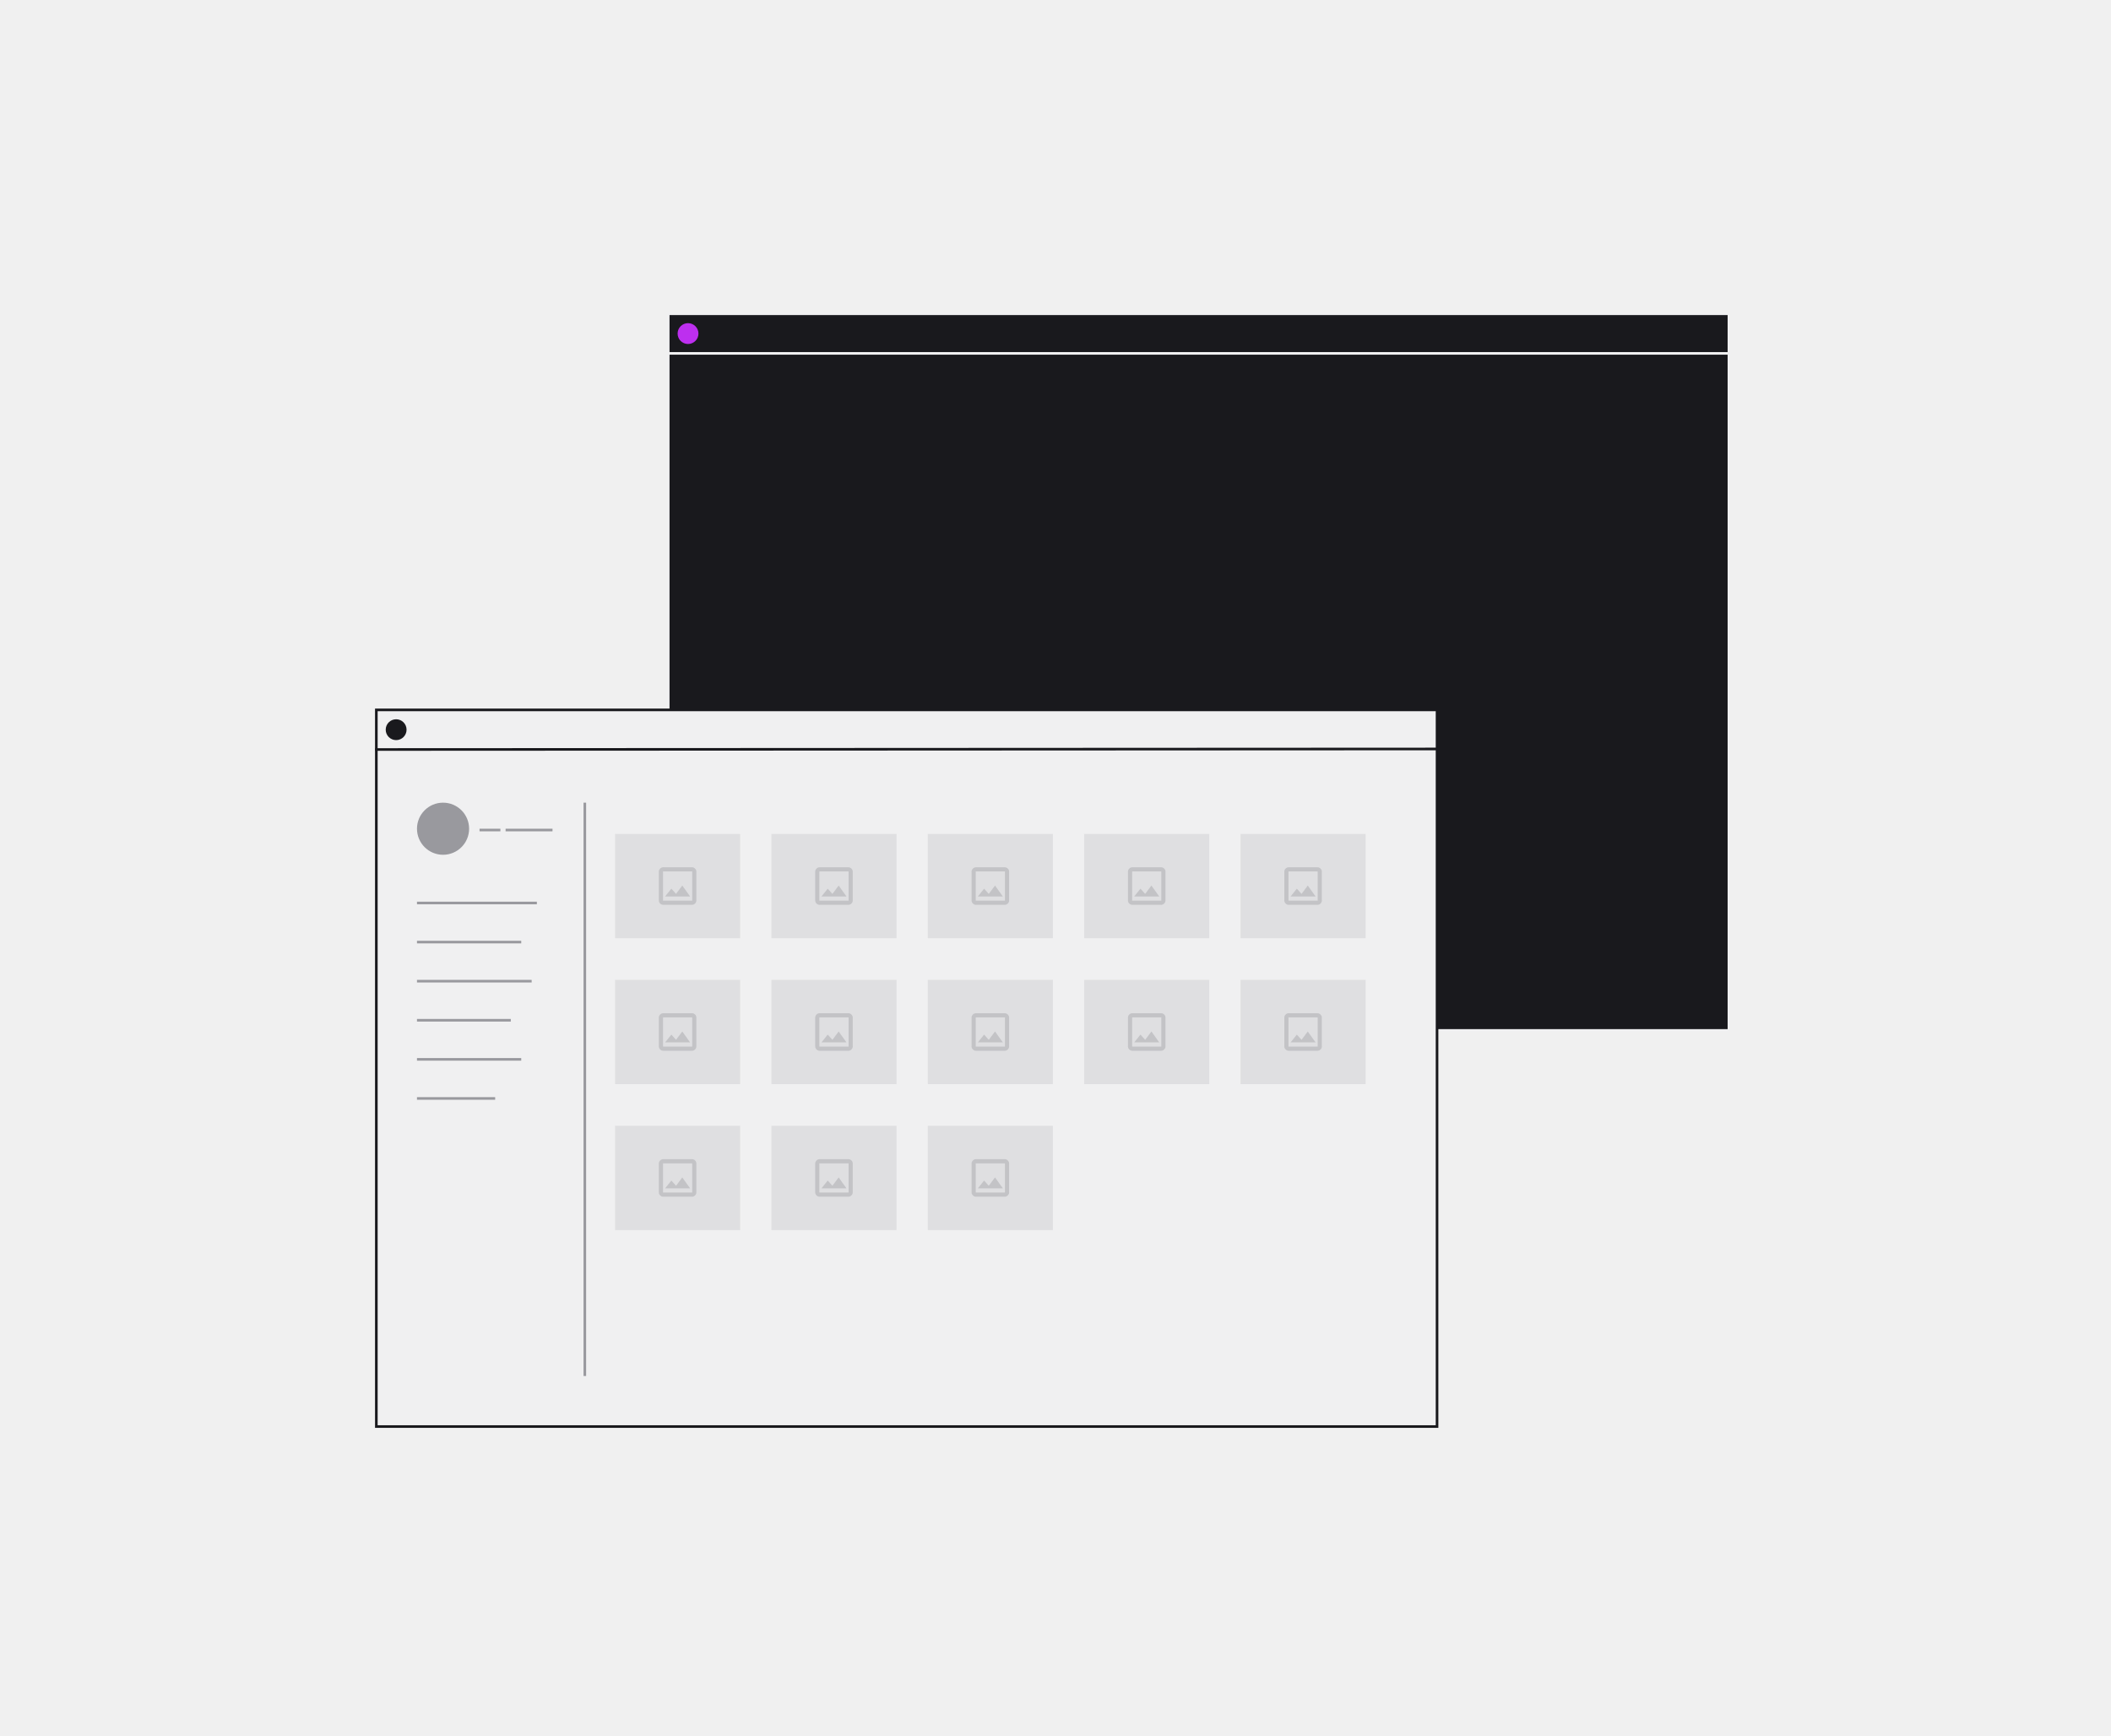
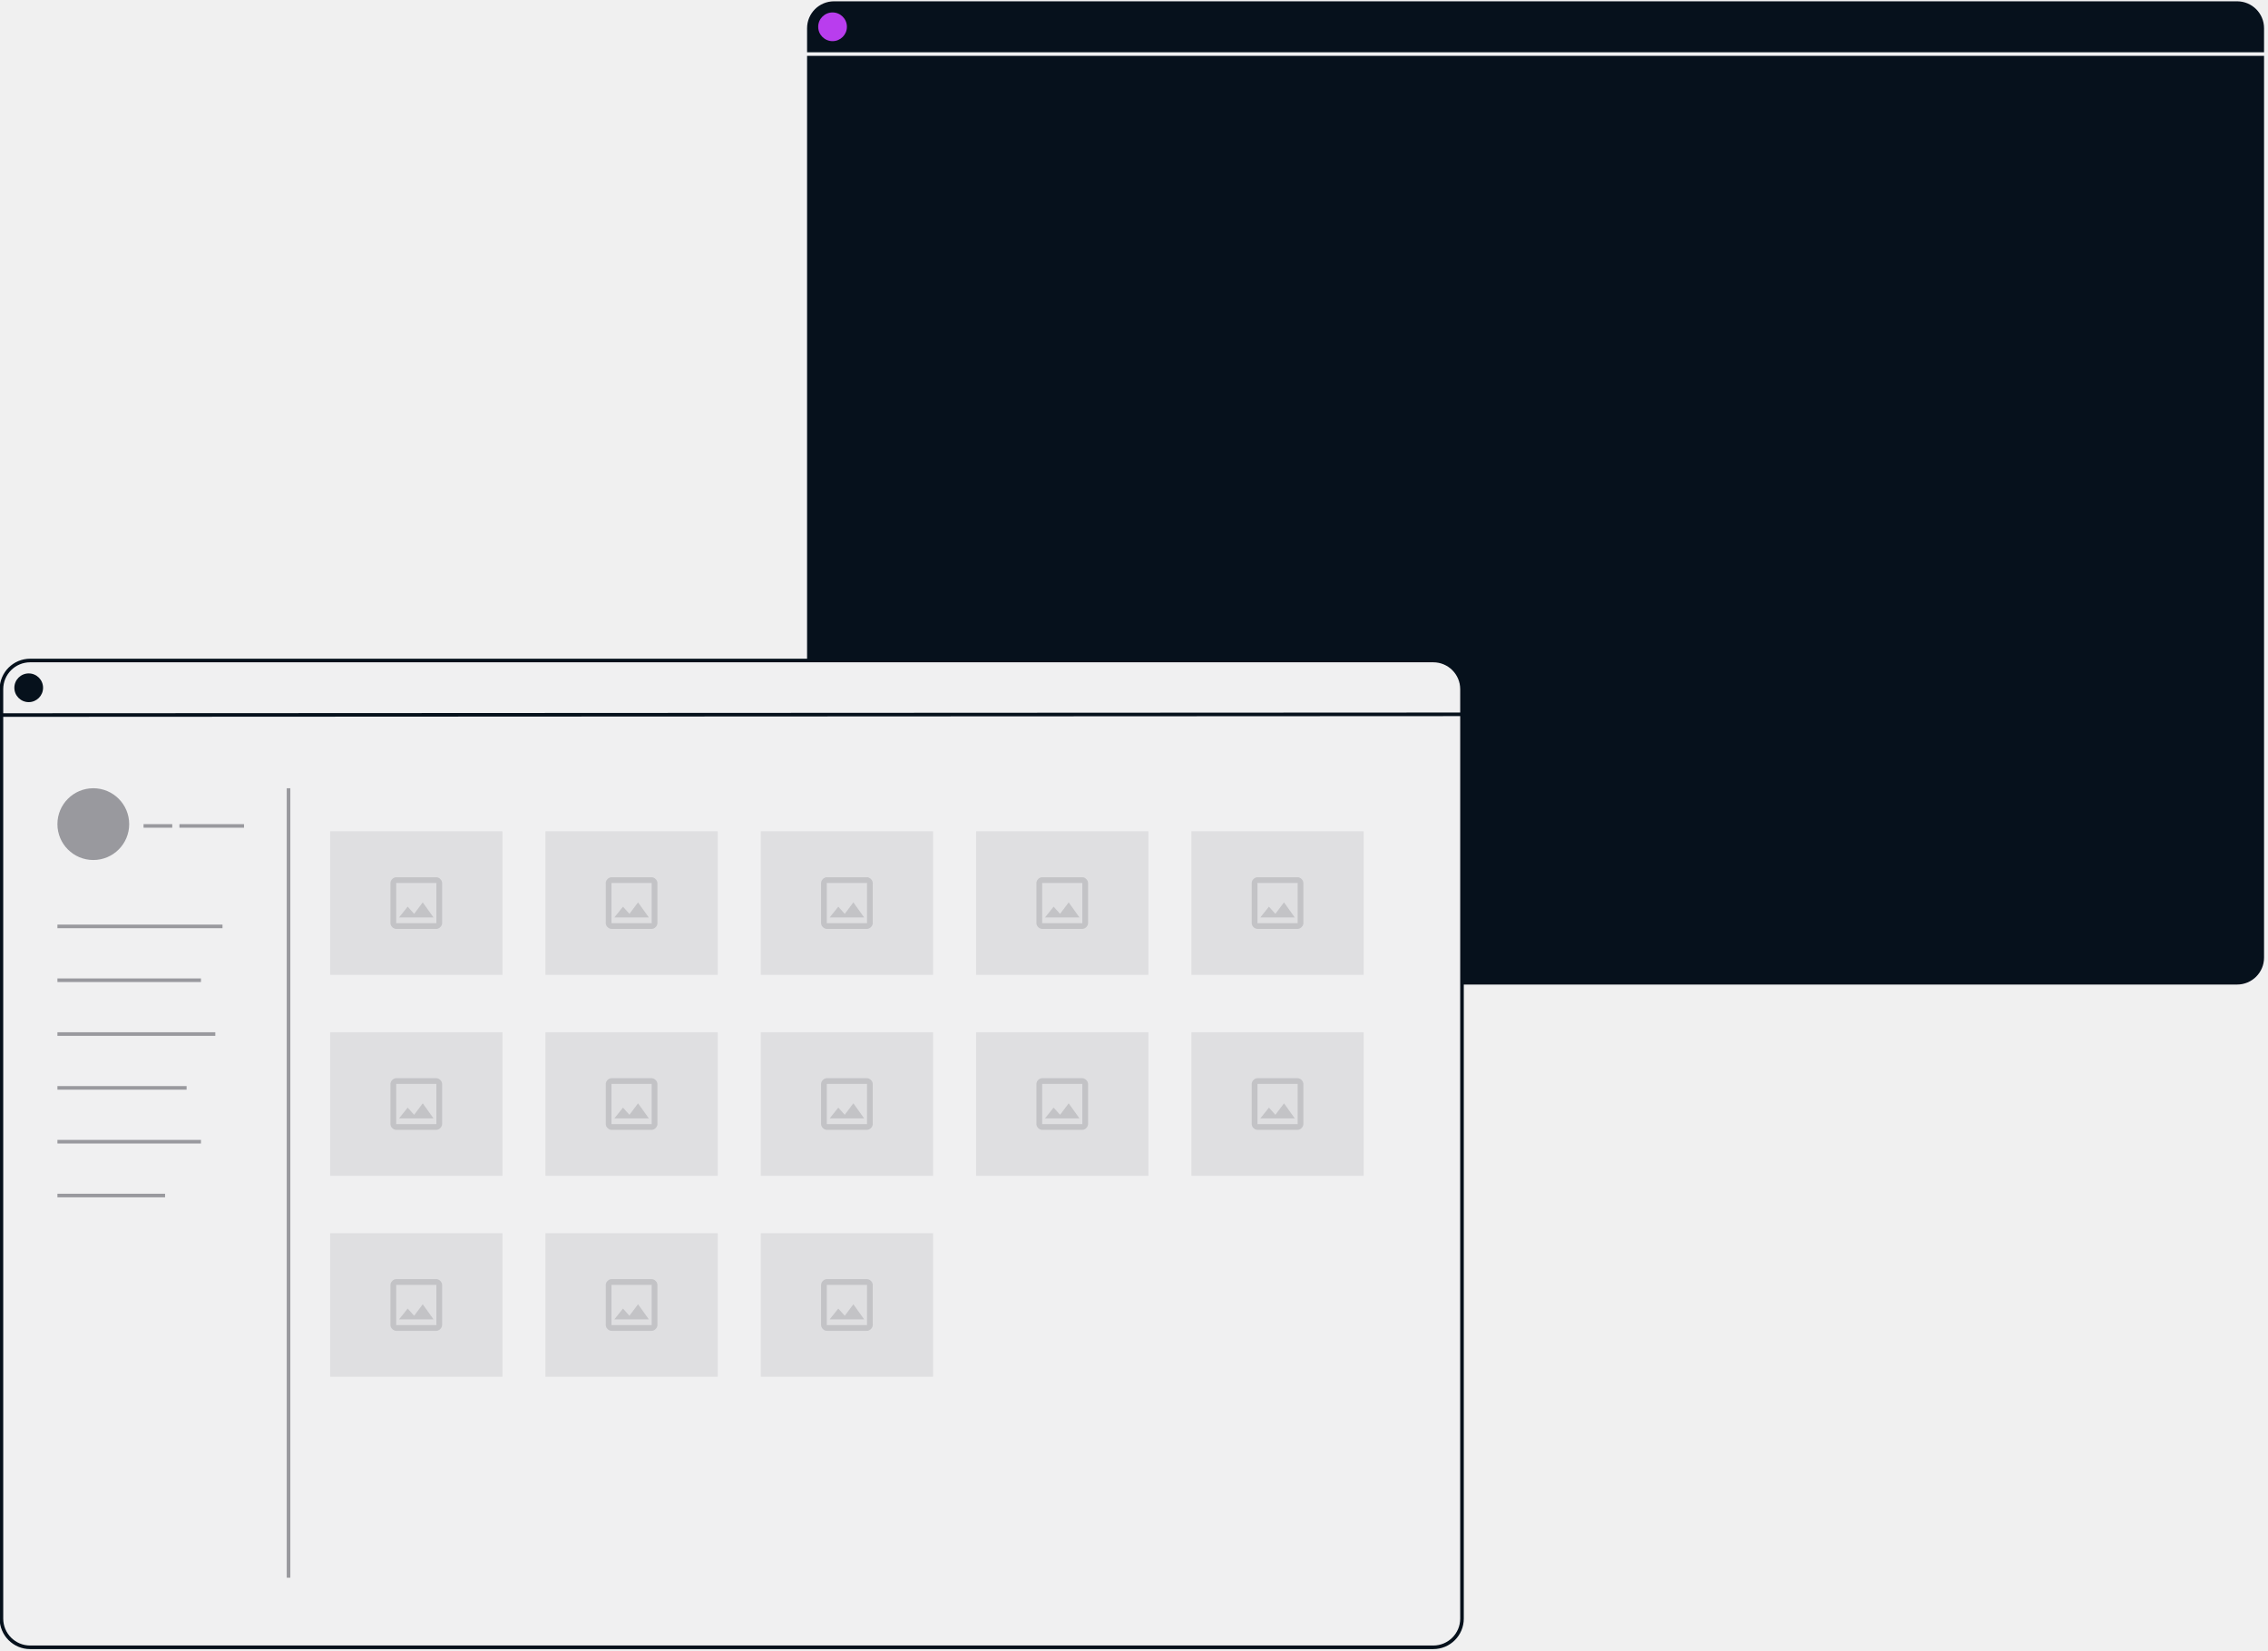
- <svg xmlns="http://www.w3.org/2000/svg" viewBox="0 0 405 333" fill="none">
+ <svg xmlns="http://www.w3.org/2000/svg" viewBox="0 0 948 690" fill="none">
  <style>
@keyframes a0_t { 0% { transform: translate(132px,76.3px); } 22.5% { transform: translate(132px,76.3px); animation-timing-function: cubic-bezier(.6,0,.4,1); } 25% { transform: translate(132px,81.8px); animation-timing-function: cubic-bezier(.6,0,.4,1); } 27.5% { transform: translate(132px,87.3px); animation-timing-function: cubic-bezier(.6,0,.4,1); } 30% { transform: translate(132px,92.8px); animation-timing-function: cubic-bezier(.6,0,.4,1); } 32.5% { transform: translate(132px,98.3px); } 51% { transform: translate(132px,98.3px); } 52% { transform: translate(132px,76.3px); animation-timing-function: cubic-bezier(.6,0,.4,1); } 64.5% { transform: translate(132px,76.3px); animation-timing-function: cubic-bezier(.6,0,.4,1); } 67% { transform: translate(132px,81.8px); animation-timing-function: cubic-bezier(.6,0,.4,1); } 69.5% { transform: translate(132px,87.3px); animation-timing-function: cubic-bezier(.6,0,.4,1); } 72% { transform: translate(132px,92.8px); } 100% { transform: translate(132px,92.8px); } }
@keyframes a0_o { 0% { opacity: 0; } 20% { opacity: 0; animation-timing-function: cubic-bezier(.4,0,1,1); } 22.5% { opacity: .5; } 32.5% { opacity: .5; } 35% { opacity: 1; } 50% { opacity: 1; } 51% { opacity: 0; } 62% { opacity: 0; animation-timing-function: cubic-bezier(.4,0,1,1); } 64.5% { opacity: .5; } 72% { opacity: .5; } 74.5% { opacity: 1; } 89.5% { opacity: 1; } 90.5% { opacity: 0; } 100% { opacity: 0; } }
- @keyframes a0_f { 0% { fill: #BD2FEF; } 32.5% { fill: #BD2FEF; animation-timing-function: cubic-bezier(0,0,.6,1); } 35% { fill: #43a047; } 51% { fill: #43a047; } 52% { fill: #BD2FEF; } 72% { fill: #BD2FEF; } 74.5% { fill: #f44336; } 100% { fill: #f44336; } }
+ @keyframes a0_f { 0% { fill: #b93dee; } 32.5% { fill: #b93dee; animation-timing-function: cubic-bezier(0,0,.6,1); } 35% { fill: #43a047; } 51% { fill: #43a047; } 52% { fill: #b93dee; } 72% { fill: #b93dee; } 74.5% { fill: #f44336; } 100% { fill: #f44336; } }
@keyframes a1_o { 0% { opacity: 1; } 97.5% { opacity: 1; } 100% { opacity: 0; } }
@keyframes a2_t { 0% { transform: translate(-148px,-78px); } 7% { transform: translate(-148px,-78px); animation-timing-function: cubic-bezier(.4,0,1,1); } 8% { transform: translate(-138px,-78px); } 100% { transform: translate(-138px,-78px); } }
@keyframes a2_o { 0% { opacity: 0; } 7.5% { opacity: 0; } 8% { opacity: 1; } 100% { opacity: 1; } }
@keyframes a3_t { 0% { transform: translate(-148px,-78px); } 6.5% { transform: translate(-148px,-78px); animation-timing-function: cubic-bezier(.4,0,1,1); } 7.5% { transform: translate(-138px,-78px); } 100% { transform: translate(-138px,-78px); } }
@keyframes a3_o { 0% { opacity: 0; } 7% { opacity: 0; } 7.5% { opacity: 1; } 100% { opacity: 1; } }
@keyframes a4_t { 0% { transform: translate(-148px,-78px); } 6% { transform: translate(-148px,-78px); animation-timing-function: cubic-bezier(.4,0,1,1); } 7% { transform: translate(-138px,-78px); } 100% { transform: translate(-138px,-78px); } }
@keyframes a4_o { 0% { opacity: 0; } 6.5% { opacity: 0; } 7% { opacity: 1; } 100% { opacity: 1; } }
@keyframes a5_t { 0% { transform: translate(-148px,-78px); } 5.5% { transform: translate(-148px,-78px); animation-timing-function: cubic-bezier(.4,0,1,1); } 6.5% { transform: translate(-138px,-78px); } 100% { transform: translate(-138px,-78px); } }
@keyframes a5_o { 0% { opacity: 0; } 6% { opacity: 0; } 6.5% { opacity: 1; } 100% { opacity: 1; } }
@keyframes a6_t { 0% { transform: translate(-148px,-78px); } 5% { transform: translate(-148px,-78px); animation-timing-function: cubic-bezier(.4,0,1,1); } 6% { transform: translate(-138px,-78px); } 100% { transform: translate(-138px,-78px); } }
@keyframes a6_o { 0% { opacity: 0; } 5.5% { opacity: 0; } 6% { opacity: 1; } 100% { opacity: 1; } }
@keyframes a7_t { 0% { transform: translate(-148px,-78px); } 4.5% { transform: translate(-148px,-78px); animation-timing-function: cubic-bezier(.4,0,1,1); } 5.5% { transform: translate(-138px,-78px); } 100% { transform: translate(-138px,-78px); } }
@keyframes a7_o { 0% { opacity: 0; } 5% { opacity: 0; } 5.5% { opacity: 1; } 100% { opacity: 1; } }
@keyframes a8_t { 0% { transform: translate(-148px,-78px); } 4% { transform: translate(-148px,-78px); animation-timing-function: cubic-bezier(.4,0,1,1); } 5% { transform: translate(-138px,-78px); } 100% { transform: translate(-138px,-78px); } }
@keyframes a8_o { 0% { opacity: 0; } 4.5% { opacity: 0; } 5% { opacity: 1; } 100% { opacity: 1; } }
@keyframes a9_t { 0% { transform: translate(147px,89px); } 3.5% { transform: translate(147px,89px); animation-timing-function: cubic-bezier(.4,0,1,1); } 4.5% { transform: translate(157px,89px); } 100% { transform: translate(157px,89px); } }
@keyframes a9_o { 0% { opacity: 0; } 4% { opacity: 0; } 4.5% { opacity: 1; } 100% { opacity: 1; } }
@keyframes a10_t { 0% { transform: translate(-148px,-78px); } 3% { transform: translate(-148px,-78px); animation-timing-function: cubic-bezier(.4,0,1,1); } 4% { transform: translate(-138px,-78px); } 100% { transform: translate(-138px,-78px); } }
@keyframes a10_o { 0% { opacity: 0; } 3.5% { opacity: 0; } 4% { opacity: 1; } 100% { opacity: 1; } }
@keyframes a11_t { 0% { transform: translate(-148px,-78px); } 2.5% { transform: translate(-148px,-78px); animation-timing-function: cubic-bezier(.4,0,1,1); } 3.5% { transform: translate(-138px,-78px); } 100% { transform: translate(-138px,-78px); } }
@keyframes a11_o { 0% { opacity: 0; } 3% { opacity: 0; } 3.5% { opacity: 1; } 100% { opacity: 1; } }
@keyframes a12_t { 0% { transform: translate(-10px,0px); } 10% { transform: translate(-10px,0px); animation-timing-function: cubic-bezier(.4,0,1,1); } 11% { transform: translate(0px,0px); } 35% { transform: translate(0px,0px); animation-timing-function: cubic-bezier(.4,0,1,1); } 36% { transform: translate(29.8px,0px); } 50% { transform: translate(29.8px,0px); animation-timing-function: cubic-bezier(0,0,.6,1); } 51% { transform: translate(0px,0px); } 100% { transform: translate(0px,0px); } }
@keyframes a12_o { 0% { opacity: 0; } 10.5% { opacity: 0; } 11% { opacity: 1; } 97.5% { opacity: 1; } 100% { opacity: 0; } }
- @keyframes a13_f { 0% { fill: #f0f0f1; } 18% { fill: #f0f0f1; animation-timing-function: cubic-bezier(.4,0,1,1); } 19% { fill: #BD2FEF; animation-timing-function: cubic-bezier(0,0,.6,1); } 32.5% { fill: #BD2FEF; animation-timing-function: cubic-bezier(0,0,.6,1); } 35% { fill: #f0f0f1; animation-timing-function: cubic-bezier(.4,0,1,1); } 60% { fill: #f0f0f1; animation-timing-function: cubic-bezier(.4,0,1,1); } 61% { fill: #BD2FEF; animation-timing-function: cubic-bezier(0,0,.6,1); } 72% { fill: #BD2FEF; animation-timing-function: cubic-bezier(0,0,.6,1); } 74.5% { fill: #f0f0f1; } 100% { fill: #f0f0f1; } }
- @keyframes a14_f { 0% { fill: #BD2FEF; } 18% { fill: #BD2FEF; animation-timing-function: cubic-bezier(.4,0,1,1); } 19% { fill: #fff; animation-timing-function: cubic-bezier(0,0,.6,1); } 32.5% { fill: #fff; animation-timing-function: cubic-bezier(0,0,.6,1); } 35% { fill: #BD2FEF; animation-timing-function: cubic-bezier(.4,0,1,1); } 60% { fill: #BD2FEF; animation-timing-function: cubic-bezier(.4,0,1,1); } 61% { fill: #fff; animation-timing-function: cubic-bezier(0,0,.6,1); } 72% { fill: #fff; animation-timing-function: cubic-bezier(0,0,.6,1); } 74.5% { fill: #BD2FEF; } 100% { fill: #BD2FEF; } }
+ @keyframes a13_f { 0% { fill: #f0f0f1; } 18% { fill: #f0f0f1; animation-timing-function: cubic-bezier(.4,0,1,1); } 19% { fill: #b93dee; animation-timing-function: cubic-bezier(0,0,.6,1); } 32.5% { fill: #b93dee; animation-timing-function: cubic-bezier(0,0,.6,1); } 35% { fill: #f0f0f1; animation-timing-function: cubic-bezier(.4,0,1,1); } 60% { fill: #f0f0f1; animation-timing-function: cubic-bezier(.4,0,1,1); } 61% { fill: #b93dee; animation-timing-function: cubic-bezier(0,0,.6,1); } 72% { fill: #b93dee; animation-timing-function: cubic-bezier(0,0,.6,1); } 74.5% { fill: #f0f0f1; } 100% { fill: #f0f0f1; } }
+ @keyframes a14_f { 0% { fill: #b93dee; } 18% { fill: #b93dee; animation-timing-function: cubic-bezier(.4,0,1,1); } 19% { fill: #fff; animation-timing-function: cubic-bezier(0,0,.6,1); } 32.5% { fill: #fff; animation-timing-function: cubic-bezier(0,0,.6,1); } 35% { fill: #b93dee; animation-timing-function: cubic-bezier(.4,0,1,1); } 60% { fill: #b93dee; animation-timing-function: cubic-bezier(.4,0,1,1); } 61% { fill: #fff; animation-timing-function: cubic-bezier(0,0,.6,1); } 72% { fill: #fff; animation-timing-function: cubic-bezier(0,0,.6,1); } 74.5% { fill: #b93dee; } 100% { fill: #b93dee; } }
@keyframes a15_t { 0% { transform: translate(0px,10px); } 74.5% { transform: translate(0px,10px); animation-timing-function: cubic-bezier(.4,0,1,1); } 75.5% { transform: translate(0px,0px); } 90% { transform: translate(0px,0px); animation-timing-function: cubic-bezier(0,0,.6,1); } 91% { transform: translate(0px,10px); } 100% { transform: translate(0px,10px); } }
@keyframes a15_o { 0% { opacity: 0; } 75% { opacity: 0; animation-timing-function: cubic-bezier(.4,0,1,1); } 75.5% { opacity: 1; } 90% { opacity: 1; animation-timing-function: cubic-bezier(0,0,.6,1); } 90.5% { opacity: 0; } 100% { opacity: 0; } }
@keyframes a16_t { 0% { transform: translate(-10px,0px); } 35% { transform: translate(-10px,0px); animation-timing-function: cubic-bezier(.4,0,1,1); } 36% { transform: translate(0px,0px); } 49.5% { transform: translate(0px,0px); animation-timing-function: cubic-bezier(0,0,.6,1); } 50.5% { transform: translate(-10px,0px); } 100% { transform: translate(-10px,0px); } }
@keyframes a16_o { 0% { opacity: 0; } 35.5% { opacity: 0; } 36% { opacity: 1; } 49.5% { opacity: 1; } 50% { opacity: 0; } 100% { opacity: 0; } }
@keyframes a17_t { 0% { transform: translate(0px,10px); } 34.5% { transform: translate(0px,10px); animation-timing-function: cubic-bezier(.4,0,1,1); } 35.5% { transform: translate(0px,0px); } 50% { transform: translate(0px,0px); animation-timing-function: cubic-bezier(0,0,.6,1); } 51% { transform: translate(0px,10px); } 100% { transform: translate(0px,10px); } }
@keyframes a17_o { 0% { opacity: 0; } 35% { opacity: 0; animation-timing-function: cubic-bezier(.4,0,1,1); } 35.5% { opacity: 1; } 50% { opacity: 1; animation-timing-function: cubic-bezier(0,0,.6,1); } 50.5% { opacity: 0; } 100% { opacity: 0; } }
</style>
-   <rect x="128.2" y="60.2" width="203.5" height="137.5" fill="#19191d" stroke="#f0f0f1" stroke-width=".5" />
-   <rect width="67" height="4" fill="#BD2FEF" opacity="0" transform="translate(158.6,77.8) translate(-26.6,-1.6)" style="animation: 20s linear infinite both a0_t, 20s linear infinite both a0_o, 20s linear infinite both a0_f;" />
-   <g transform="translate(138,78)" style="animation: 20s linear infinite both a1_o;">
-     <g opacity="0" transform="translate(-148,-78)" style="animation: 20s linear infinite both a2_t, 20s linear infinite both a2_o;">
-       <rect x="138" y="127" width="12" height=".5" fill="#f0f0f1" />
-       <rect x="154" y="127" width="19" height=".5" fill="#BD2FEF" />
+   <g transform="translate(-72,-60.2) scale(3,3)">
+     <g transform="translate(8,-40.2)">
+       <rect x="128.2" y="60.2" width="203.5" height="137.5" fill="#06111c" stroke="#f0f0f1" stroke-width=".5" rx="4" />
+       <rect width="67" height="4" fill="#b93dee" opacity="0" transform="translate(158.6,77.8) translate(-26.6,-1.6)" style="animation: 20s linear infinite both a0_t, 20s linear infinite both a0_o, 20s linear infinite both a0_f;" />
+       <g transform="translate(138,78)" style="animation: 20s linear infinite both a1_o;">
+         <g opacity="0" transform="translate(-148,-78)" style="animation: 20s linear infinite both a2_t, 20s linear infinite both a2_o;">
+           <rect x="138" y="127" width="12" height=".5" fill="#f0f0f1" />
+           <rect x="154" y="127" width="19" height=".5" fill="#b93dee" />
+         </g>
+         <g opacity="0" transform="translate(-148,-78)" style="animation: 20s linear infinite both a3_t, 20s linear infinite both a3_o;">
+           <rect x="149" y="122" width="14" height=".5" fill="#f0f0f1" />
+           <rect x="167" y="122" width="24" height=".5" fill="#f0f0f1" />
+         </g>
+         <g opacity="0" transform="translate(-148,-78)" style="animation: 20s linear infinite both a4_t, 20s linear infinite both a4_o;">
+           <rect x="145" y="116.5" width="24" height=".5" fill="#f0f0f1" />
+           <rect x="173" y="116.5" width="8" height=".5" fill="#f0f0f1" />
+         </g>
+         <g opacity="0" transform="translate(-148,-78)" style="animation: 20s linear infinite both a5_t, 20s linear infinite both a5_o;">
+           <rect x="145" y="111" width="24" height=".5" fill="#f0f0f1" />
+           <rect x="173" y="111" width="16" height=".5" fill="#f0f0f1" />
+         </g>
+         <g opacity="0" transform="translate(-148,-78)" style="animation: 20s linear infinite both a6_t, 20s linear infinite both a6_o;">
+           <rect x="145" y="105.5" width="14" height=".5" fill="#f0f0f1" />
+           <rect x="163" y="105.5" width="8" height=".5" fill="#f0f0f1" />
+           <rect x="175" y="105.5" width="7" height=".5" fill="#f0f0f1" />
+         </g>
+         <g opacity="0" transform="translate(-148,-78)" style="animation: 20s linear infinite both a7_t, 20s linear infinite both a7_o;">
+           <rect x="145" y="100" width="24" height=".5" fill="#f0f0f1" />
+           <rect x="173" y="100" width="16" height=".5" fill="#f0f0f1" />
+         </g>
+         <g opacity="0" transform="translate(-148,-78)" style="animation: 20s linear infinite both a8_t, 20s linear infinite both a8_o;">
+           <rect x="161" y="94.5" width="16" height=".5" fill="#f0f0f1" />
+           <rect x="181" y="94.5" width="4.2" height=".5" fill="#f0f0f1" />
+           <rect x="145" y="94.5" width="12" height=".5" fill="#f0f0f1" />
+         </g>
+         <g transform="translate(-138,-78)">
+           <rect width="11.7" height=".5" fill="#f0f0f1" opacity="0" transform="translate(-10,0) translate(157,89)" style="animation: 20s linear infinite both a9_t, 20s linear infinite both a9_o;" />
+         </g>
+         <g opacity="0" transform="translate(-148,-78)" style="animation: 20s linear infinite both a10_t, 20s linear infinite both a10_o;">
+           <rect x="145" y="83.5" width="8" height=".5" fill="#f0f0f1" />
+           <rect x="157" y="83.5" width="38" height=".5" fill="#f0f0f1" />
+         </g>
+         <g opacity="0" transform="translate(-148,-78)" style="animation: 20s linear infinite both a11_t, 20s linear infinite both a11_o;">
+           <rect x="138" y="78" width="12" height=".5" fill="#b93dee" />
+           <rect x="154" y="78" width="19" height=".5" fill="#f0f0f1" />
+         </g>
+       </g>
+       <g>
+         <path stroke="#f0f0f1" stroke-width=".5" d="M128 67.8h204" />
+         <rect x="130" y="62" width="4" height="4" rx="2" fill="#b93dee" />
+       </g>
    </g>
-     <g opacity="0" transform="translate(-148,-78)" style="animation: 20s linear infinite both a3_t, 20s linear infinite both a3_o;">
-       <rect x="149" y="122" width="14" height=".5" fill="#f0f0f1" />
-       <rect x="167" y="122" width="24" height=".5" fill="#f0f0f1" />
-     </g>
-     <g opacity="0" transform="translate(-148,-78)" style="animation: 20s linear infinite both a4_t, 20s linear infinite both a4_o;">
-       <rect x="145" y="116.5" width="24" height=".5" fill="#f0f0f1" />
-       <rect x="173" y="116.5" width="8" height=".5" fill="#f0f0f1" />
-     </g>
-     <g opacity="0" transform="translate(-148,-78)" style="animation: 20s linear infinite both a5_t, 20s linear infinite both a5_o;">
-       <rect x="145" y="111" width="24" height=".5" fill="#f0f0f1" />
-       <rect x="173" y="111" width="16" height=".5" fill="#f0f0f1" />
-     </g>
-     <g opacity="0" transform="translate(-148,-78)" style="animation: 20s linear infinite both a6_t, 20s linear infinite both a6_o;">
-       <rect x="145" y="105.5" width="14" height=".5" fill="#f0f0f1" />
-       <rect x="163" y="105.5" width="8" height=".5" fill="#f0f0f1" />
-       <rect x="175" y="105.5" width="7" height=".5" fill="#f0f0f1" />
-     </g>
-     <g opacity="0" transform="translate(-148,-78)" style="animation: 20s linear infinite both a7_t, 20s linear infinite both a7_o;">
-       <rect x="145" y="100" width="24" height=".5" fill="#f0f0f1" />
-       <rect x="173" y="100" width="16" height=".5" fill="#f0f0f1" />
-     </g>
-     <g opacity="0" transform="translate(-148,-78)" style="animation: 20s linear infinite both a8_t, 20s linear infinite both a8_o;">
-       <rect x="161" y="94.5" width="16" height=".5" fill="#f0f0f1" />
-       <rect x="181" y="94.5" width="4.2" height=".5" fill="#f0f0f1" />
-       <rect x="145" y="94.5" width="12" height=".5" fill="#f0f0f1" />
-     </g>
-     <g transform="translate(-138,-78)">
-       <rect width="11.7" height=".5" fill="#f0f0f1" opacity="0" transform="translate(-10,0) translate(157,89)" style="animation: 20s linear infinite both a9_t, 20s linear infinite both a9_o;" />
-     </g>
-     <g opacity="0" transform="translate(-148,-78)" style="animation: 20s linear infinite both a10_t, 20s linear infinite both a10_o;">
-       <rect x="145" y="83.5" width="8" height=".5" fill="#f0f0f1" />
-       <rect x="157" y="83.5" width="38" height=".5" fill="#f0f0f1" />
-     </g>
-     <g opacity="0" transform="translate(-148,-78)" style="animation: 20s linear infinite both a11_t, 20s linear infinite both a11_o;">
-       <rect x="138" y="78" width="12" height=".5" fill="#BD2FEF" />
-       <rect x="154" y="78" width="19" height=".5" fill="#f0f0f1" />
-     </g>
-   </g>
-   <g>
-     <path stroke="#f0f0f1" stroke-width=".5" d="M128 67.8h204" />
-     <rect x="130" y="62" width="4" height="4" rx="2" fill="#BD2FEF" />
-   </g>
-   <rect x="72.2" y="136.2" width="203.5" height="137.5" fill="#f0f0f1" stroke="#19191d" stroke-width=".5" />
-   <rect x="74" y="138" width="4" height="4" rx="2" fill="#19191d" />
-   <path stroke="#19191d" stroke-width=".5" d="M72 143.8l204-0.1" />
-   <g transform="translate(80,154)">
-     <g transform="translate(-80,-154)">
-       <ellipse cx="85" cy="159" fill="#99999e" rx="5" ry="5" />
-       <rect x="92" y="159" width="4" height=".5" fill="#99999e" />
-       <rect x="97" y="159" width="9" height=".5" fill="#99999e" />
-     </g>
-     <g transform="translate(-80,-154)">
-       <rect x="80" y="173" width="23" height=".5" fill="#99999e" />
-       <rect x="80" y="195.5" width="18" height=".5" fill="#99999e" />
-       <rect x="80" y="180.5" width="20" height=".5" fill="#99999e" />
-       <rect x="80" y="203" width="20" height=".5" fill="#99999e" />
-       <rect x="80" y="188" width="22" height=".5" fill="#99999e" />
-       <rect x="80" y="210.5" width="15" height=".5" fill="#99999e" />
-     </g>
-     <path stroke="#99999e" stroke-width=".5" d="M32.2 0v110" />
-   </g>
-   <g>
-     <g>
-       <rect x="118" y="160" opacity=".2" width="24" height="20" fill="#99999e" />
-       <path opacity=".4" fill-rule="evenodd" clip-rule="evenodd" d="M132.8 166.4h-5.6c-0.4 0-0.8 .4-0.8 .8v5.6c0 .4 .4 .8 .8 .8h5.6c.4 0 .8-0.4 .8-0.8v-5.6c0-0.4-0.4-0.8-0.8-0.8Zm0 .8v5.6h-5.6v-5.6h5.6Zm-3.1 4.3l1.2-1.6l1.5 2.1h-4.8l1.2-1.5l.9 1Z" fill="#99999e" />
-     </g>
-     <g>
-       <rect x="148" y="160" opacity=".2" width="24" height="20" fill="#99999e" />
-       <path opacity=".4" fill-rule="evenodd" clip-rule="evenodd" d="M162.8 166.4h-5.6c-0.4 0-0.8 .4-0.8 .8v5.6c0 .4 .4 .8 .8 .8h5.6c.4 0 .8-0.4 .8-0.8v-5.6c0-0.4-0.4-0.8-0.8-0.8Zm0 .8v5.6h-5.6v-5.6h5.6Zm-3.1 4.3l1.2-1.6l1.5 2.1h-4.8l1.2-1.5l.9 1Z" fill="#99999e" />
-     </g>
-     <g>
-       <rect x="178" y="160" opacity=".2" width="24" height="20" fill="#99999e" />
-       <path opacity=".4" fill-rule="evenodd" clip-rule="evenodd" d="M192.8 166.4h-5.6c-0.4 0-0.8 .4-0.8 .8v5.6c0 .4 .4 .8 .8 .8h5.6c.4 0 .8-0.4 .8-0.8v-5.6c0-0.4-0.4-0.8-0.8-0.8Zm0 .8v5.6h-5.6v-5.6h5.6Zm-3.1 4.3l1.2-1.6l1.5 2.1h-4.8l1.2-1.5l.9 1Z" fill="#99999e" />
-     </g>
-     <g>
-       <rect x="208" y="160" opacity=".2" width="24" height="20" fill="#99999e" />
-       <path opacity=".4" fill-rule="evenodd" clip-rule="evenodd" d="M222.8 166.4h-5.6c-0.4 0-0.8 .4-0.8 .8v5.6c0 .4 .4 .8 .8 .8h5.6c.4 0 .8-0.4 .8-0.8v-5.6c0-0.4-0.4-0.8-0.8-0.8Zm0 .8v5.6h-5.6v-5.6h5.6Zm-3.1 4.3l1.2-1.6l1.5 2.1h-4.8l1.2-1.5l.9 1Z" fill="#99999e" />
-     </g>
-     <g>
-       <rect x="238" y="160" opacity=".2" width="24" height="20" fill="#99999e" />
-       <path opacity=".4" fill-rule="evenodd" clip-rule="evenodd" d="M252.8 166.4h-5.6c-0.4 0-0.8 .4-0.8 .8v5.6c0 .4 .4 .8 .8 .8h5.6c.4 0 .8-0.4 .8-0.8v-5.6c0-0.4-0.4-0.8-0.8-0.8Zm0 .8v5.6h-5.6v-5.6h5.6Zm-3.1 4.3l1.2-1.6l1.5 2.1h-4.8l1.2-1.5l.9 1Z" fill="#99999e" />
-     </g>
-     <g>
-       <rect x="118" y="188" opacity=".2" width="24" height="20" fill="#99999e" />
-       <path opacity=".4" fill-rule="evenodd" clip-rule="evenodd" d="M132.8 194.4h-5.6c-0.4 0-0.8 .4-0.8 .8v5.6c0 .4 .4 .8 .8 .8h5.6c.4 0 .8-0.4 .8-0.8v-5.6c0-0.4-0.4-0.8-0.8-0.8Zm0 .8v5.6h-5.6v-5.6h5.6Zm-3.1 4.3l1.2-1.6l1.5 2.1h-4.8l1.2-1.5l.9 1Z" fill="#99999e" />
-     </g>
-     <g>
-       <rect x="148" y="188" opacity=".2" width="24" height="20" fill="#99999e" />
-       <path opacity=".4" fill-rule="evenodd" clip-rule="evenodd" d="M162.8 194.4h-5.6c-0.4 0-0.8 .4-0.8 .8v5.6c0 .4 .4 .8 .8 .8h5.6c.4 0 .8-0.4 .8-0.8v-5.6c0-0.4-0.4-0.8-0.8-0.8Zm0 .8v5.6h-5.6v-5.6h5.6Zm-3.1 4.3l1.2-1.6l1.5 2.1h-4.8l1.2-1.5l.9 1Z" fill="#99999e" />
-     </g>
-     <g>
-       <rect x="178" y="188" opacity=".2" width="24" height="20" fill="#99999e" />
-       <path opacity=".4" fill-rule="evenodd" clip-rule="evenodd" d="M192.8 194.4h-5.6c-0.4 0-0.8 .4-0.8 .8v5.6c0 .4 .4 .8 .8 .8h5.6c.4 0 .8-0.4 .8-0.8v-5.6c0-0.4-0.4-0.8-0.8-0.8Zm0 .8v5.6h-5.6v-5.6h5.6Zm-3.1 4.3l1.2-1.6l1.5 2.1h-4.8l1.2-1.5l.9 1Z" fill="#99999e" />
-     </g>
-     <g>
-       <rect x="208" y="188" opacity=".2" width="24" height="20" fill="#99999e" />
-       <path opacity=".4" fill-rule="evenodd" clip-rule="evenodd" d="M222.8 194.4h-5.6c-0.4 0-0.8 .4-0.8 .8v5.6c0 .4 .4 .8 .8 .8h5.6c.4 0 .8-0.4 .8-0.8v-5.6c0-0.4-0.4-0.8-0.8-0.8Zm0 .8v5.6h-5.6v-5.6h5.6Zm-3.1 4.3l1.2-1.6l1.5 2.1h-4.8l1.2-1.5l.9 1Z" fill="#99999e" />
-     </g>
-     <g>
-       <rect x="238" y="188" opacity=".2" width="24" height="20" fill="#99999e" />
-       <path opacity=".4" fill-rule="evenodd" clip-rule="evenodd" d="M252.8 194.4h-5.6c-0.4 0-0.8 .4-0.8 .8v5.6c0 .4 .4 .8 .8 .8h5.6c.4 0 .8-0.4 .8-0.8v-5.6c0-0.4-0.4-0.8-0.8-0.8Zm0 .8v5.6h-5.6v-5.6h5.6Zm-3.1 4.3l1.2-1.6l1.5 2.1h-4.8l1.2-1.5l.9 1Z" fill="#99999e" />
-     </g>
-     <g>
-       <rect x="118" y="216" opacity=".2" width="24" height="20" fill="#99999e" />
-       <path opacity=".4" fill-rule="evenodd" clip-rule="evenodd" d="M132.8 222.4h-5.6c-0.4 0-0.8 .4-0.8 .8v5.6c0 .4 .4 .8 .8 .8h5.6c.4 0 .8-0.4 .8-0.8v-5.6c0-0.4-0.4-0.8-0.8-0.8Zm0 .8v5.6h-5.6v-5.6h5.6Zm-3.1 4.3l1.2-1.6l1.5 2.1h-4.8l1.2-1.5l.9 1Z" fill="#99999e" />
-     </g>
-     <g>
-       <rect x="148" y="216" opacity=".2" width="24" height="20" fill="#99999e" />
-       <path opacity=".4" fill-rule="evenodd" clip-rule="evenodd" d="M162.8 222.4h-5.6c-0.4 0-0.8 .4-0.8 .8v5.6c0 .4 .4 .8 .8 .8h5.6c.4 0 .8-0.4 .8-0.8v-5.6c0-0.4-0.4-0.8-0.8-0.8Zm0 .8v5.6h-5.6v-5.6h5.6Zm-3.1 4.3l1.2-1.6l1.5 2.1h-4.8l1.2-1.5l.9 1Z" fill="#99999e" />
-     </g>
-     <g>
-       <rect x="178" y="216" opacity=".2" width="24" height="20" fill="#99999e" />
-       <path opacity=".4" fill-rule="evenodd" clip-rule="evenodd" d="M192.8 222.4h-5.6c-0.4 0-0.8 .4-0.8 .8v5.6c0 .4 .4 .8 .8 .8h5.6c.4 0 .8-0.4 .8-0.8v-5.6c0-0.4-0.4-0.8-0.8-0.8Zm0 .8v5.6h-5.6v-5.6h5.6Zm-3.1 4.3l1.2-1.6l1.5 2.1h-4.8l1.2-1.5l.9 1Z" fill="#99999e" />
-     </g>
-   </g>
-   <g opacity="0" transform="translate(-10,0)" style="animation: 20s linear infinite both a12_t, 20s linear infinite both a12_o;">
-     <rect width="23.5" height="19.5" stroke="#E3A5F8" stroke-width=".5" fill="#f0f0f1" transform="translate(208.2,216.2)" style="animation: 20s linear infinite both a13_f;" />
-     <path d="M222 226.4h-1.6v1.6h-0.8v-1.6h-1.6v-0.8h1.6v-1.6h.8v1.6h1.6v.8Zm.8-4h-5.6c-0.4 0-0.8 .4-0.8 .8v5.6c0 .2 .1 .4 .2 .6c.2 .1 .4 .2 .6 .2h5.6c.2 0 .4-0.1 .6-0.2c.1-0.2 .2-0.4 .2-0.6v-5.6c0-0.4-0.4-0.8-0.8-0.8Z" fill="#BD2FEF" style="animation: 20s linear infinite both a14_f;" />
-   </g>
-   <g opacity="0" transform="translate(0,10)" style="animation: 20s linear infinite both a15_t, 20s linear infinite both a15_o;">
-     <rect x="216" y="260" width="54" height="8" fill="#f44336" />
-     <g>
-       <path fill-rule="evenodd" clip-rule="evenodd" d="M264.6 264l1.4 1.4l-0.6 .6l-1.4-1.4l-1.4 1.4l-0.6-0.6l1.4-1.4l-1.4-1.4l.6-0.6l1.4 1.4l1.4-1.4l.6 .6l-1.4 1.4Z" fill="#fff" />
-     </g>
-     <g>
-       <rect x="220" y="264" opacity=".5" width="20" height=".5" fill="#fff" />
-       <rect x="243" y="264" opacity=".5" width="13" height=".5" fill="#fff" />
-     </g>
-   </g>
-   <g opacity="0" transform="translate(-10,0)" style="animation: 20s linear infinite both a16_t, 20s linear infinite both a16_o;">
-     <rect x="208" y="216" width="24" height="20" fill="#E3A5F8" />
-     <path fill-rule="evenodd" clip-rule="evenodd" d="M222.8 222.4h-5.6c-0.4 0-0.8 .4-0.8 .8v5.6c0 .4 .4 .8 .8 .8h5.6c.4 0 .8-0.4 .8-0.8v-5.6c0-0.4-0.4-0.8-0.8-0.8Zm0 .8v5.6h-5.6v-5.6h5.6Zm-3.1 4.3l1.2-1.6l1.5 2.1h-4.8l1.2-1.5l.9 1Z" fill="#BD2FEF" />
-   </g>
-   <g opacity="0" transform="translate(0,10)" style="animation: 20s linear infinite both a17_t, 20s linear infinite both a17_o;">
-     <rect x="216" y="260" width="54" height="8" fill="#43a047" />
-     <g>
-       <path fill-rule="evenodd" clip-rule="evenodd" d="M266.2 262.7l-2.9 3l-1.6-1.5l.6-0.6l.9 1l2.5-2.5l.6 .6h-0.1Z" fill="#fff" />
-     </g>
-     <g>
-       <rect x="220" y="264" opacity=".5" width="20" height=".5" fill="#fff" />
-       <rect x="243" y="264" opacity=".5" width="13" height=".5" fill="#fff" />
+     <g transform="translate(-48,-24.1)">
+       <rect x="72.2" y="136.2" width="203.5" height="137.5" fill="#f0f0f1" stroke="#06111c" stroke-width=".5" rx="4" />
+       <rect x="74" y="138" width="4" height="4" rx="2" fill="#06111c" />
+       <path stroke="#06111c" stroke-width=".5" d="M72 143.8l204-0.1" />
+       <g transform="translate(80,154)">
+         <g transform="translate(-80,-154)">
+           <ellipse cx="85" cy="159" fill="#99999e" rx="5" ry="5" />
+           <rect x="92" y="159" width="4" height=".5" fill="#99999e" />
+           <rect x="97" y="159" width="9" height=".5" fill="#99999e" />
+         </g>
+         <g transform="translate(-80,-154)">
+           <rect x="80" y="173" width="23" height=".5" fill="#99999e" />
+           <rect x="80" y="195.5" width="18" height=".5" fill="#99999e" />
+           <rect x="80" y="180.5" width="20" height=".5" fill="#99999e" />
+           <rect x="80" y="203" width="20" height=".5" fill="#99999e" />
+           <rect x="80" y="188" width="22" height=".5" fill="#99999e" />
+           <rect x="80" y="210.5" width="15" height=".5" fill="#99999e" />
+         </g>
+         <path stroke="#99999e" stroke-width=".5" d="M32.2 0v110" />
+       </g>
+       <g>
+         <g>
+           <rect x="118" y="160" opacity=".2" width="24" height="20" fill="#99999e" />
+           <path opacity=".4" fill-rule="evenodd" clip-rule="evenodd" d="M132.8 166.4h-5.6c-0.4 0-0.8 .4-0.8 .8v5.6c0 .4 .4 .8 .8 .8h5.6c.4 0 .8-0.4 .8-0.8v-5.6c0-0.4-0.4-0.8-0.8-0.8Zm0 .8v5.6h-5.6v-5.6h5.6Zm-3.1 4.3l1.2-1.6l1.5 2.1h-4.8l1.2-1.5l.9 1Z" fill="#99999e" />
+         </g>
+         <g>
+           <rect x="148" y="160" opacity=".2" width="24" height="20" fill="#99999e" />
+           <path opacity=".4" fill-rule="evenodd" clip-rule="evenodd" d="M162.8 166.4h-5.6c-0.4 0-0.8 .4-0.8 .8v5.6c0 .4 .4 .8 .8 .8h5.6c.4 0 .8-0.4 .8-0.8v-5.6c0-0.4-0.4-0.8-0.8-0.8Zm0 .8v5.6h-5.6v-5.6h5.6Zm-3.1 4.3l1.2-1.6l1.5 2.1h-4.8l1.2-1.5l.9 1Z" fill="#99999e" />
+         </g>
+         <g>
+           <rect x="178" y="160" opacity=".2" width="24" height="20" fill="#99999e" />
+           <path opacity=".4" fill-rule="evenodd" clip-rule="evenodd" d="M192.8 166.4h-5.6c-0.4 0-0.8 .4-0.8 .8v5.6c0 .4 .4 .8 .8 .8h5.6c.4 0 .8-0.4 .8-0.8v-5.6c0-0.4-0.4-0.8-0.8-0.8Zm0 .8v5.6h-5.6v-5.6h5.6Zm-3.1 4.3l1.2-1.6l1.5 2.1h-4.8l1.2-1.5l.9 1Z" fill="#99999e" />
+         </g>
+         <g>
+           <rect x="208" y="160" opacity=".2" width="24" height="20" fill="#99999e" />
+           <path opacity=".4" fill-rule="evenodd" clip-rule="evenodd" d="M222.8 166.4h-5.6c-0.4 0-0.8 .4-0.8 .8v5.6c0 .4 .4 .8 .8 .8h5.6c.4 0 .8-0.4 .8-0.8v-5.6c0-0.4-0.4-0.8-0.8-0.8Zm0 .8v5.6h-5.6v-5.6h5.6Zm-3.1 4.3l1.2-1.6l1.5 2.1h-4.8l1.2-1.5l.9 1Z" fill="#99999e" />
+         </g>
+         <g>
+           <rect x="238" y="160" opacity=".2" width="24" height="20" fill="#99999e" />
+           <path opacity=".4" fill-rule="evenodd" clip-rule="evenodd" d="M252.8 166.4h-5.6c-0.4 0-0.8 .4-0.8 .8v5.6c0 .4 .4 .8 .8 .8h5.6c.4 0 .8-0.4 .8-0.8v-5.6c0-0.4-0.4-0.8-0.8-0.8Zm0 .8v5.6h-5.6v-5.6h5.6Zm-3.1 4.3l1.2-1.6l1.5 2.1h-4.8l1.2-1.5l.9 1Z" fill="#99999e" />
+         </g>
+         <g>
+           <rect x="118" y="188" opacity=".2" width="24" height="20" fill="#99999e" />
+           <path opacity=".4" fill-rule="evenodd" clip-rule="evenodd" d="M132.8 194.4h-5.6c-0.4 0-0.8 .4-0.8 .8v5.6c0 .4 .4 .8 .8 .8h5.6c.4 0 .8-0.4 .8-0.8v-5.6c0-0.4-0.4-0.8-0.8-0.8Zm0 .8v5.6h-5.6v-5.6h5.6Zm-3.1 4.3l1.2-1.6l1.5 2.1h-4.8l1.2-1.5l.9 1Z" fill="#99999e" />
+         </g>
+         <g>
+           <rect x="148" y="188" opacity=".2" width="24" height="20" fill="#99999e" />
+           <path opacity=".4" fill-rule="evenodd" clip-rule="evenodd" d="M162.8 194.4h-5.6c-0.4 0-0.8 .4-0.8 .8v5.6c0 .4 .4 .8 .8 .8h5.6c.4 0 .8-0.4 .8-0.8v-5.6c0-0.4-0.4-0.8-0.8-0.8Zm0 .8v5.6h-5.6v-5.6h5.6Zm-3.1 4.3l1.2-1.6l1.5 2.1h-4.8l1.2-1.5l.9 1Z" fill="#99999e" />
+         </g>
+         <g>
+           <rect x="178" y="188" opacity=".2" width="24" height="20" fill="#99999e" />
+           <path opacity=".4" fill-rule="evenodd" clip-rule="evenodd" d="M192.8 194.4h-5.6c-0.4 0-0.8 .4-0.8 .8v5.6c0 .4 .4 .8 .8 .8h5.6c.4 0 .8-0.4 .8-0.8v-5.6c0-0.4-0.4-0.8-0.8-0.8Zm0 .8v5.6h-5.6v-5.6h5.6Zm-3.1 4.3l1.2-1.6l1.5 2.1h-4.8l1.2-1.5l.9 1Z" fill="#99999e" />
+         </g>
+         <g>
+           <rect x="208" y="188" opacity=".2" width="24" height="20" fill="#99999e" />
+           <path opacity=".4" fill-rule="evenodd" clip-rule="evenodd" d="M222.8 194.4h-5.6c-0.4 0-0.8 .4-0.8 .8v5.6c0 .4 .4 .8 .8 .8h5.6c.4 0 .8-0.4 .8-0.8v-5.6c0-0.4-0.4-0.8-0.8-0.8Zm0 .8v5.6h-5.6v-5.6h5.6Zm-3.1 4.3l1.2-1.6l1.5 2.1h-4.8l1.2-1.5l.9 1Z" fill="#99999e" />
+         </g>
+         <g>
+           <rect x="238" y="188" opacity=".2" width="24" height="20" fill="#99999e" />
+           <path opacity=".4" fill-rule="evenodd" clip-rule="evenodd" d="M252.8 194.4h-5.6c-0.4 0-0.8 .4-0.8 .8v5.6c0 .4 .4 .8 .8 .8h5.6c.4 0 .8-0.4 .8-0.8v-5.6c0-0.4-0.4-0.8-0.8-0.8Zm0 .8v5.6h-5.6v-5.6h5.6Zm-3.1 4.3l1.2-1.6l1.5 2.1h-4.8l1.2-1.5l.9 1Z" fill="#99999e" />
+         </g>
+         <g>
+           <rect x="118" y="216" opacity=".2" width="24" height="20" fill="#99999e" />
+           <path opacity=".4" fill-rule="evenodd" clip-rule="evenodd" d="M132.8 222.4h-5.6c-0.4 0-0.8 .4-0.8 .8v5.6c0 .4 .4 .8 .8 .8h5.6c.4 0 .8-0.4 .8-0.8v-5.6c0-0.4-0.4-0.8-0.8-0.8Zm0 .8v5.6h-5.6v-5.6h5.6Zm-3.1 4.3l1.2-1.6l1.5 2.1h-4.8l1.2-1.5l.9 1Z" fill="#99999e" />
+         </g>
+         <g>
+           <rect x="148" y="216" opacity=".2" width="24" height="20" fill="#99999e" />
+           <path opacity=".4" fill-rule="evenodd" clip-rule="evenodd" d="M162.8 222.4h-5.6c-0.4 0-0.8 .4-0.8 .8v5.6c0 .4 .4 .8 .8 .8h5.6c.4 0 .8-0.4 .8-0.8v-5.6c0-0.4-0.4-0.8-0.8-0.8Zm0 .8v5.6h-5.6v-5.6h5.6Zm-3.1 4.3l1.2-1.6l1.5 2.1h-4.8l1.2-1.5l.9 1Z" fill="#99999e" />
+         </g>
+         <g>
+           <rect x="178" y="216" opacity=".2" width="24" height="20" fill="#99999e" />
+           <path opacity=".4" fill-rule="evenodd" clip-rule="evenodd" d="M192.8 222.4h-5.6c-0.4 0-0.8 .4-0.8 .8v5.6c0 .4 .4 .8 .8 .8h5.6c.4 0 .8-0.4 .8-0.8v-5.6c0-0.4-0.4-0.8-0.8-0.8Zm0 .8v5.6h-5.6v-5.6h5.6Zm-3.1 4.3l1.2-1.6l1.5 2.1h-4.8l1.2-1.5l.9 1Z" fill="#99999e" />
+         </g>
+       </g>
+       <g opacity="0" transform="translate(-10,0)" style="animation: 20s linear infinite both a12_t, 20s linear infinite both a12_o;">
+         <rect width="23.5" height="19.5" stroke="#b3cfff" stroke-width=".5" fill="#f0f0f1" transform="translate(208.2,216.2)" style="animation: 20s linear infinite both a13_f;" />
+         <path d="M222 226.4h-1.6v1.6h-0.8v-1.6h-1.6v-0.8h1.6v-1.6h.8v1.6h1.6v.8Zm.8-4h-5.6c-0.4 0-0.8 .4-0.8 .8v5.6c0 .2 .1 .4 .2 .6c.2 .1 .4 .2 .6 .2h5.6c.2 0 .4-0.1 .6-0.2c.1-0.2 .2-0.4 .2-0.6v-5.6c0-0.4-0.4-0.8-0.8-0.8Z" fill="#b93dee" style="animation: 20s linear infinite both a14_f;" />
+       </g>
+       <g opacity="0" transform="translate(0,10)" style="animation: 20s linear infinite both a15_t, 20s linear infinite both a15_o;">
+         <rect x="216" y="260" width="54" height="8" fill="#f44336" />
+         <g>
+           <path fill-rule="evenodd" clip-rule="evenodd" d="M264.6 264l1.4 1.4l-0.6 .6l-1.4-1.4l-1.4 1.4l-0.6-0.6l1.4-1.4l-1.4-1.4l.6-0.6l1.4 1.4l1.4-1.4l.6 .6l-1.4 1.4Z" fill="#fff" />
+         </g>
+         <g>
+           <rect x="220" y="264" opacity=".5" width="20" height=".5" fill="#fff" />
+           <rect x="243" y="264" opacity=".5" width="13" height=".5" fill="#fff" />
+         </g>
+       </g>
+       <g opacity="0" transform="translate(-10,0)" style="animation: 20s linear infinite both a16_t, 20s linear infinite both a16_o;">
+         <rect x="208" y="216" width="24" height="20" fill="#b3cfff" />
+         <path fill-rule="evenodd" clip-rule="evenodd" d="M222.8 222.4h-5.6c-0.4 0-0.8 .4-0.8 .8v5.6c0 .4 .4 .8 .8 .8h5.6c.4 0 .8-0.4 .8-0.8v-5.6c0-0.4-0.4-0.8-0.8-0.8Zm0 .8v5.6h-5.6v-5.6h5.6Zm-3.1 4.3l1.2-1.6l1.5 2.1h-4.8l1.2-1.5l.9 1Z" fill="#b93dee" />
+       </g>
+       <g opacity="0" transform="translate(0,10)" style="animation: 20s linear infinite both a17_t, 20s linear infinite both a17_o;">
+         <rect x="216" y="260" width="54" height="8" fill="#43a047" />
+         <g>
+           <path fill-rule="evenodd" clip-rule="evenodd" d="M266.2 262.7l-2.9 3l-1.6-1.5l.6-0.6l.9 1l2.5-2.5l.6 .6h-0.1Z" fill="#fff" />
+         </g>
+         <g>
+           <rect x="220" y="264" opacity=".5" width="20" height=".5" fill="#fff" />
+           <rect x="243" y="264" opacity=".5" width="13" height=".5" fill="#fff" />
+         </g>
+       </g>
    </g>
  </g>
</svg>
